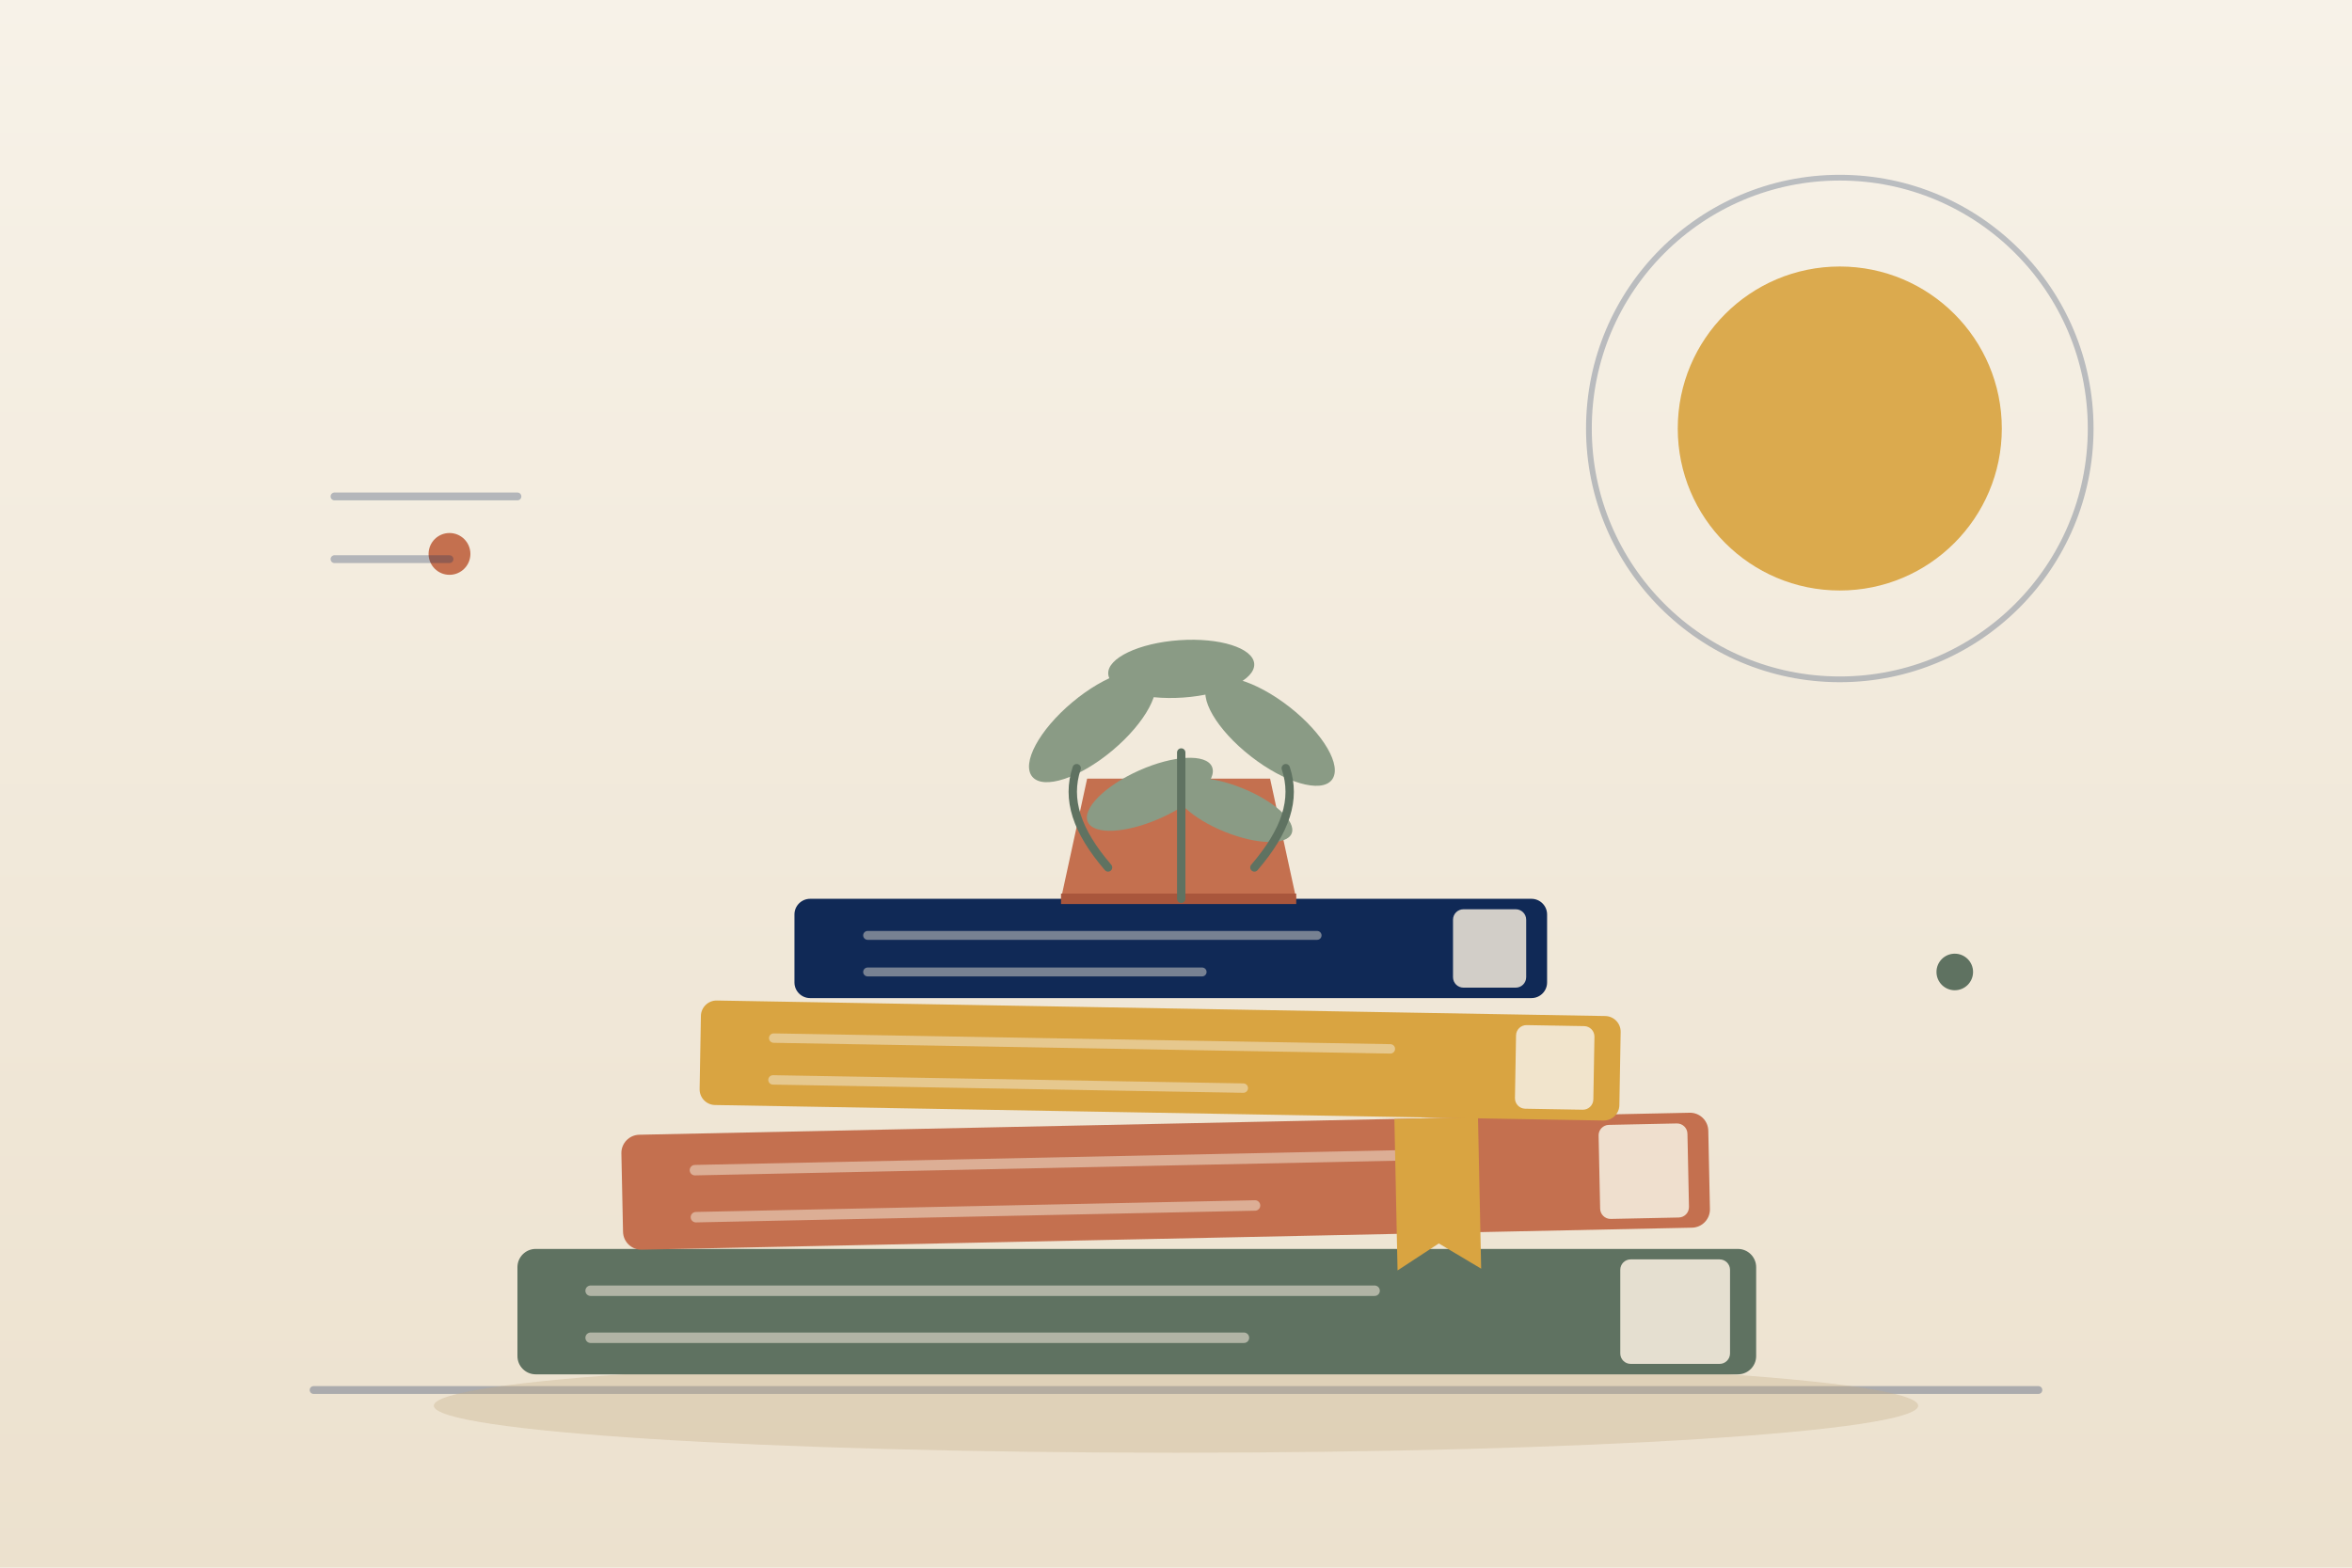
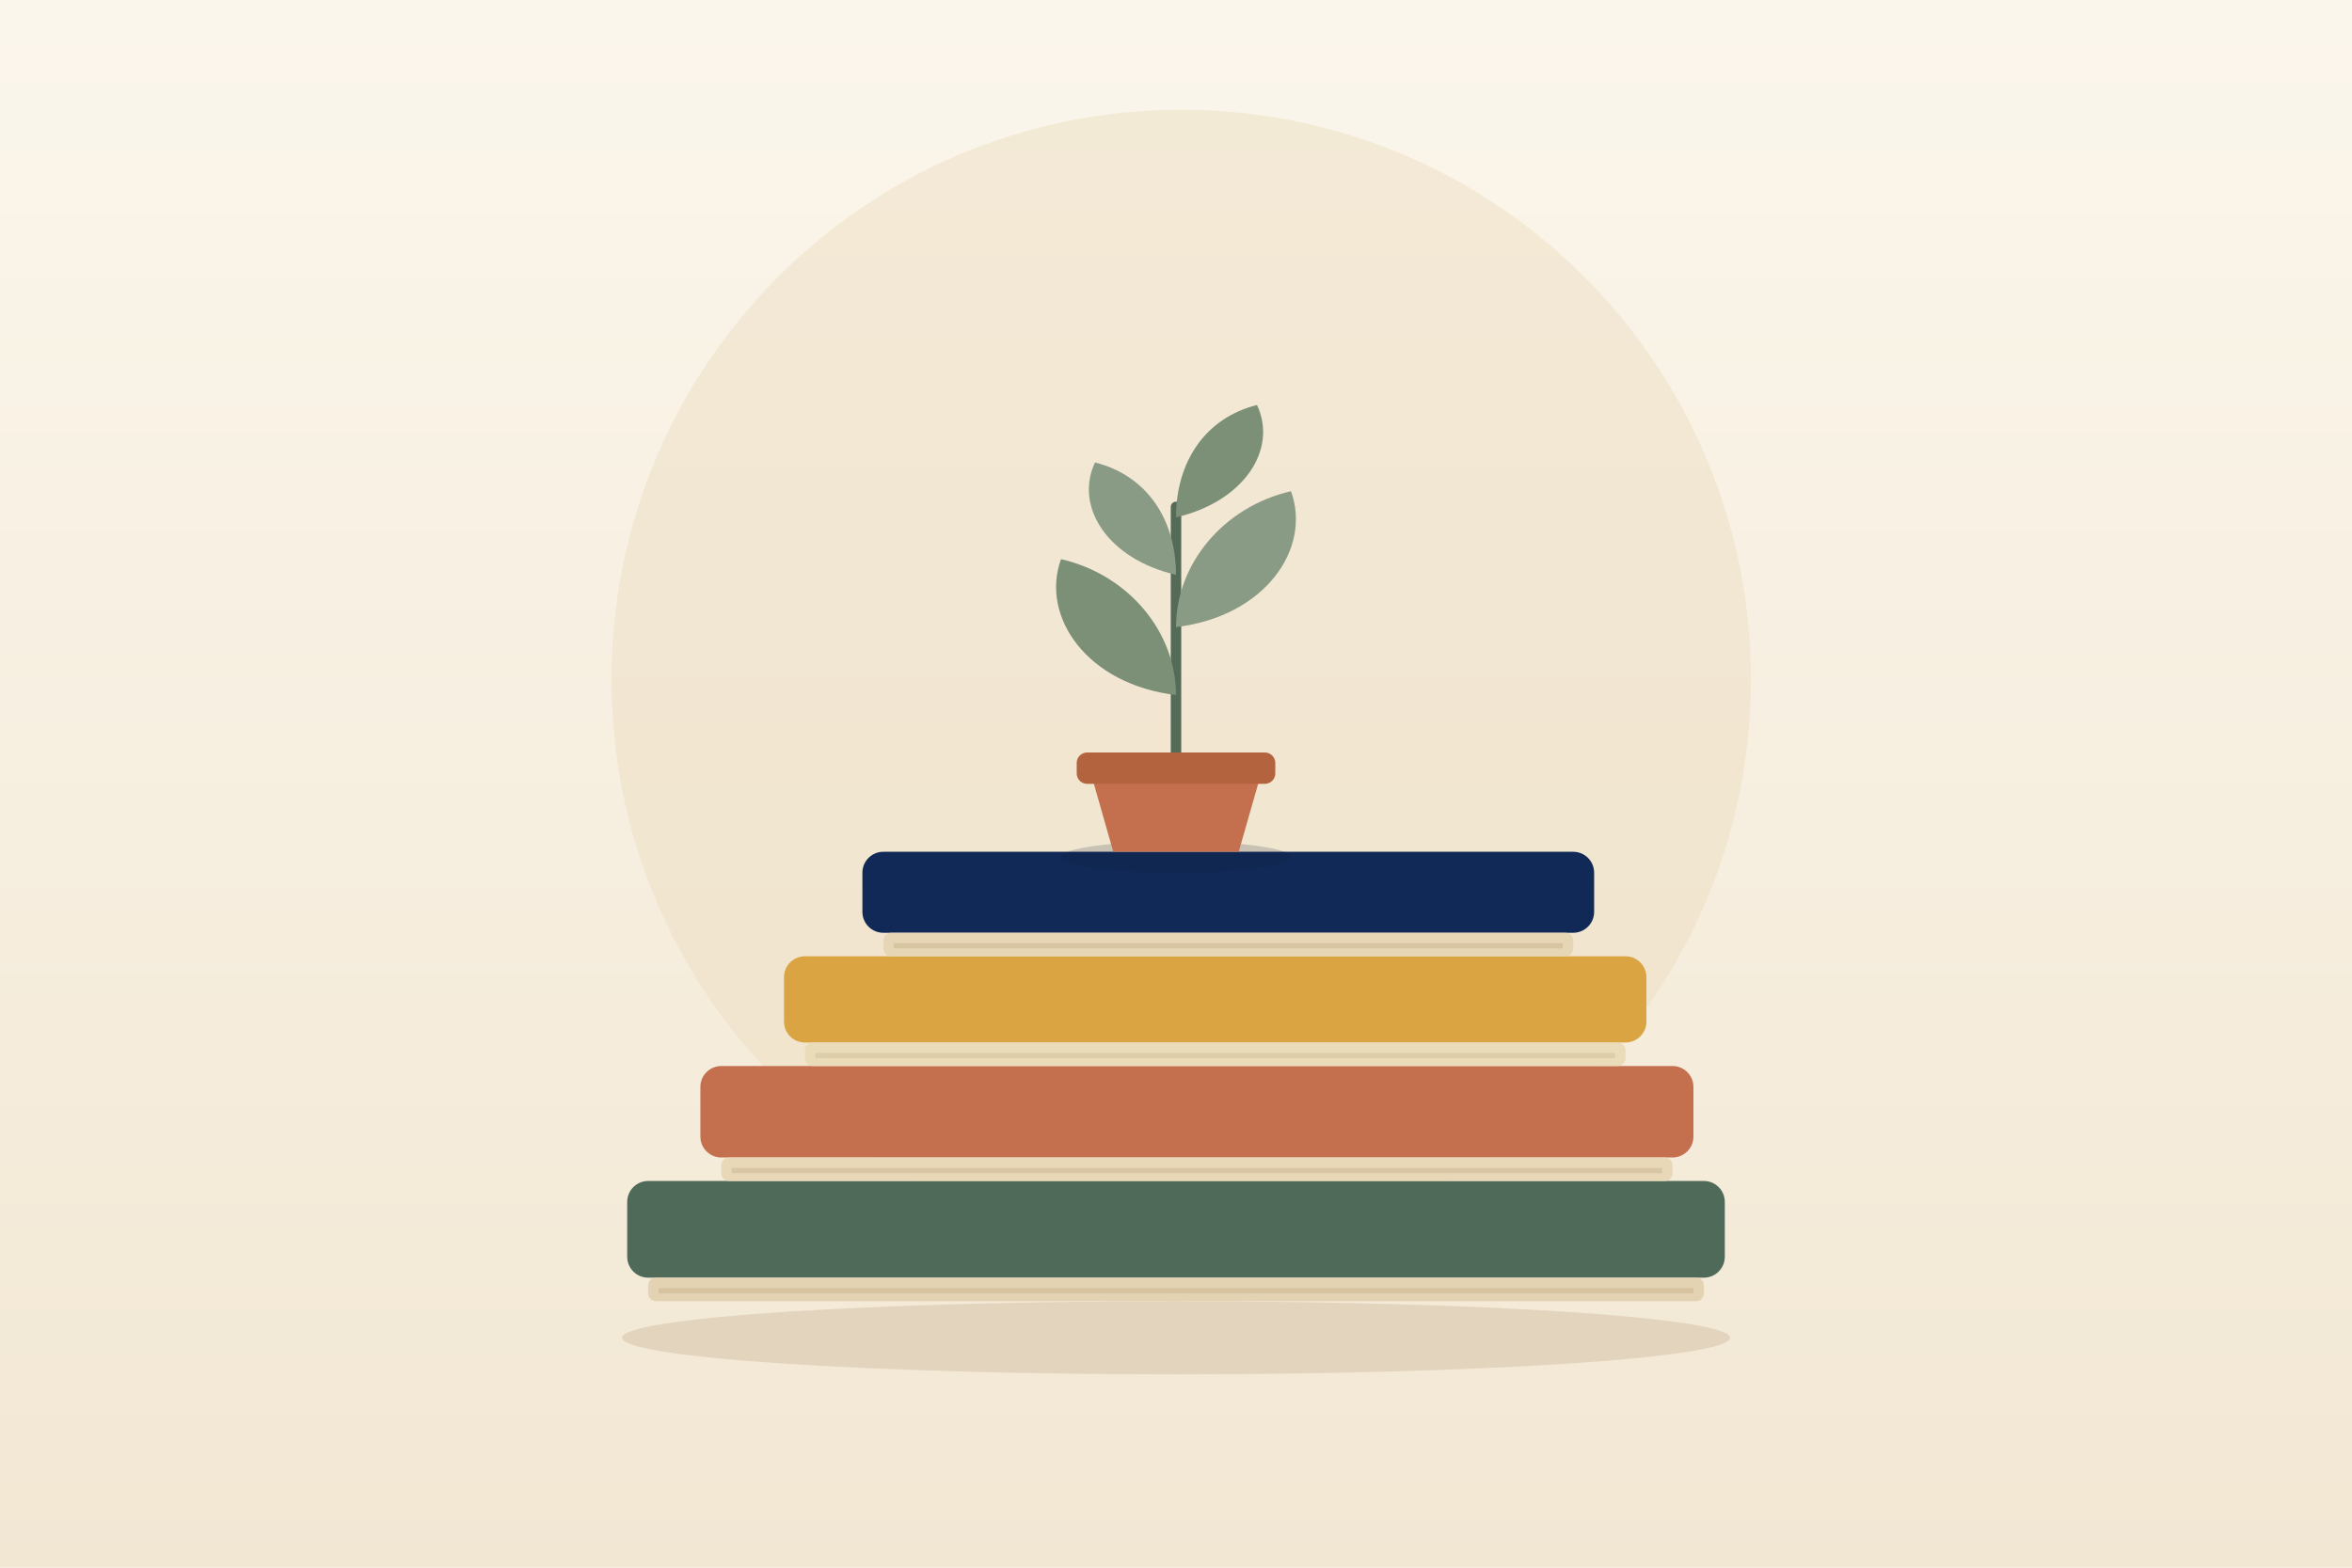
- <svg xmlns="http://www.w3.org/2000/svg" viewBox="0 0 900 600" role="img" aria-label="书堆与绿植插画">
+ <svg xmlns="http://www.w3.org/2000/svg" viewBox="0 0 900 600" role="img" aria-label="叠放的书与盆栽插画">
  <defs>
-     <linearGradient id="bg5" x1="0" y1="0" x2="0" y2="1">
-       <stop offset="0" stop-color="#F7F2E8" />
-       <stop offset="1" stop-color="#ECE1CE" />
+     <linearGradient id="g5bg" x1="0" y1="0" x2="0" y2="1">
+       <stop offset="0" stop-color="#FBF6EC" />
+       <stop offset="1" stop-color="#F2E7D3" />
    </linearGradient>
  </defs>
-   <rect width="900" height="600" fill="url(#bg5)" />
-   <circle cx="704" cy="164" r="62" fill="#D9A441" opacity="0.92" />
-   <circle cx="704" cy="164" r="96" fill="none" stroke="#102956" stroke-width="2.2" opacity="0.26" />
-   <path d="M120 532h660" stroke="#102956" stroke-width="3" stroke-linecap="round" opacity="0.3" />
-   <ellipse cx="450" cy="538" rx="284" ry="18" fill="#C4AC86" opacity="0.34" />
+   <rect width="900" height="600" fill="url(#g5bg)" />
+   <circle cx="452" cy="260" r="218" fill="#EBDCBF" opacity="0.45" />
+   <ellipse cx="450" cy="512" rx="212" ry="14" fill="#C9B394" opacity="0.38" />
  <g>
-     <rect x="198" y="478" width="474" height="48" rx="7" fill="#5F7261" />
-     <rect x="620" y="482" width="42" height="40" rx="4" fill="#F4EBDC" opacity="0.9" />
-     <path d="M226 494h300M226 512h250" stroke="#F4EBDC" stroke-width="4" stroke-linecap="round" opacity="0.55" />
+     <rect x="240" y="452" width="420" height="37" rx="8" fill="#4F6A58" />
+     <rect x="248" y="489" width="404" height="9" rx="3" fill="#E4D3B3" />
+     <path d="M252 494h396" stroke="#D3BF9B" stroke-width="2" opacity="0.8" />
+     <rect x="268" y="408" width="380" height="35" rx="8" fill="#C4704F" />
+     <rect x="276" y="443" width="364" height="9" rx="3" fill="#E8D8B8" />
+     <path d="M280 448h356" stroke="#D6C29F" stroke-width="2" opacity="0.8" />
+     <rect x="300" y="366" width="330" height="33" rx="8" fill="#D9A441" />
+     <rect x="308" y="399" width="314" height="9" rx="3" fill="#EBDCB9" />
+     <path d="M312 404h306" stroke="#DBC9A5" stroke-width="2" opacity="0.8" />
+     <rect x="330" y="326" width="280" height="31" rx="8" fill="#102956" />
+     <rect x="338" y="357" width="264" height="9" rx="3" fill="#E6D6B6" />
+     <path d="M342 362h256" stroke="#D3BF9B" stroke-width="2" opacity="0.8" />
  </g>
-   <g transform="rotate(-1.2 450 450)">
-     <rect x="238" y="430" width="416" height="44" rx="7" fill="#C4704F" />
-     <rect x="612" y="434" width="34" height="36" rx="4" fill="#F4EBDC" opacity="0.9" />
-     <path d="M266 444h268M266 462h214" stroke="#F4EBDC" stroke-width="4" stroke-linecap="round" opacity="0.5" />
-     <path d="M566 430v58l-16-10-16 10v-58Z" fill="#D9A441" />
+   <ellipse cx="450" cy="328" rx="44" ry="6" fill="#0A1D3D" opacity="0.18" />
+   <g>
+     <path d="M450 298v-104" stroke="#546B58" stroke-width="4" stroke-linecap="round" />
+     <path d="M450 266c-34-4-52-30-44-52 26 6 44 28 44 52Z" fill="#7C9078" />
+     <path d="M450 240c34-4 52-30 44-52-26 6-44 28-44 52Z" fill="#8A9B85" />
+     <path d="M450 220c-26-6-39-26-31-43 20 5 31 22 31 43Z" fill="#8A9B85" />
+     <path d="M450 198c26-6 39-26 31-43-20 5-31 22-31 43Z" fill="#7C9078" />
+     <path d="M418 298h64l-8 28h-48Z" fill="#C4704F" />
+     <rect x="412" y="288" width="76" height="12" rx="4" fill="#B4633F" />
  </g>
-   <g transform="rotate(1 450 402)">
-     <rect x="268" y="386" width="352" height="40" rx="6" fill="#D9A441" />
-     <rect x="580" y="390" width="30" height="32" rx="4" fill="#F4EBDC" opacity="0.9" />
-     <path d="M296 400h236M296 416h180" stroke="#F4EBDC" stroke-width="3.6" stroke-linecap="round" opacity="0.5" />
-   </g>
-   <g>
-     <rect x="304" y="344" width="288" height="38" rx="6" fill="#102956" />
-     <rect x="556" y="348" width="28" height="30" rx="4" fill="#F4EBDC" opacity="0.85" />
-     <path d="M332 358h172M332 372h128" stroke="#F4EBDC" stroke-width="3.4" stroke-linecap="round" opacity="0.45" />
-   </g>
-   <g>
-     <path d="M406 344h90l-10-46h-70Z" fill="#C4704F" />
-     <path d="M406 344h90" stroke="#A9563C" stroke-width="4" />
-     <g fill="#8A9B85">
-       <ellipse cx="418" cy="278" rx="30" ry="12" transform="rotate(-40 418 278)" />
-       <ellipse cx="486" cy="280" rx="30" ry="12" transform="rotate(38 486 280)" />
-       <ellipse cx="452" cy="256" rx="28" ry="11" transform="rotate(-4 452 256)" />
-       <ellipse cx="440" cy="304" rx="26" ry="10" transform="rotate(-24 440 304)" />
-       <ellipse cx="472" cy="310" rx="24" ry="9" transform="rotate(22 472 310)" />
-     </g>
-     <path d="M452 344v-56M424 332c-12-14-16-26-12-38M480 332c12-14 16-26 12-38" fill="none" stroke="#5F7261" stroke-width="3.2" stroke-linecap="round" />
-   </g>
-   <circle cx="172" cy="212" r="8" fill="#C4704F" />
-   <circle cx="748" cy="372" r="7" fill="#5F7261" />
-   <path d="M128 190h70M128 214h44" stroke="#102956" stroke-width="3" stroke-linecap="round" opacity="0.28" />
</svg>
